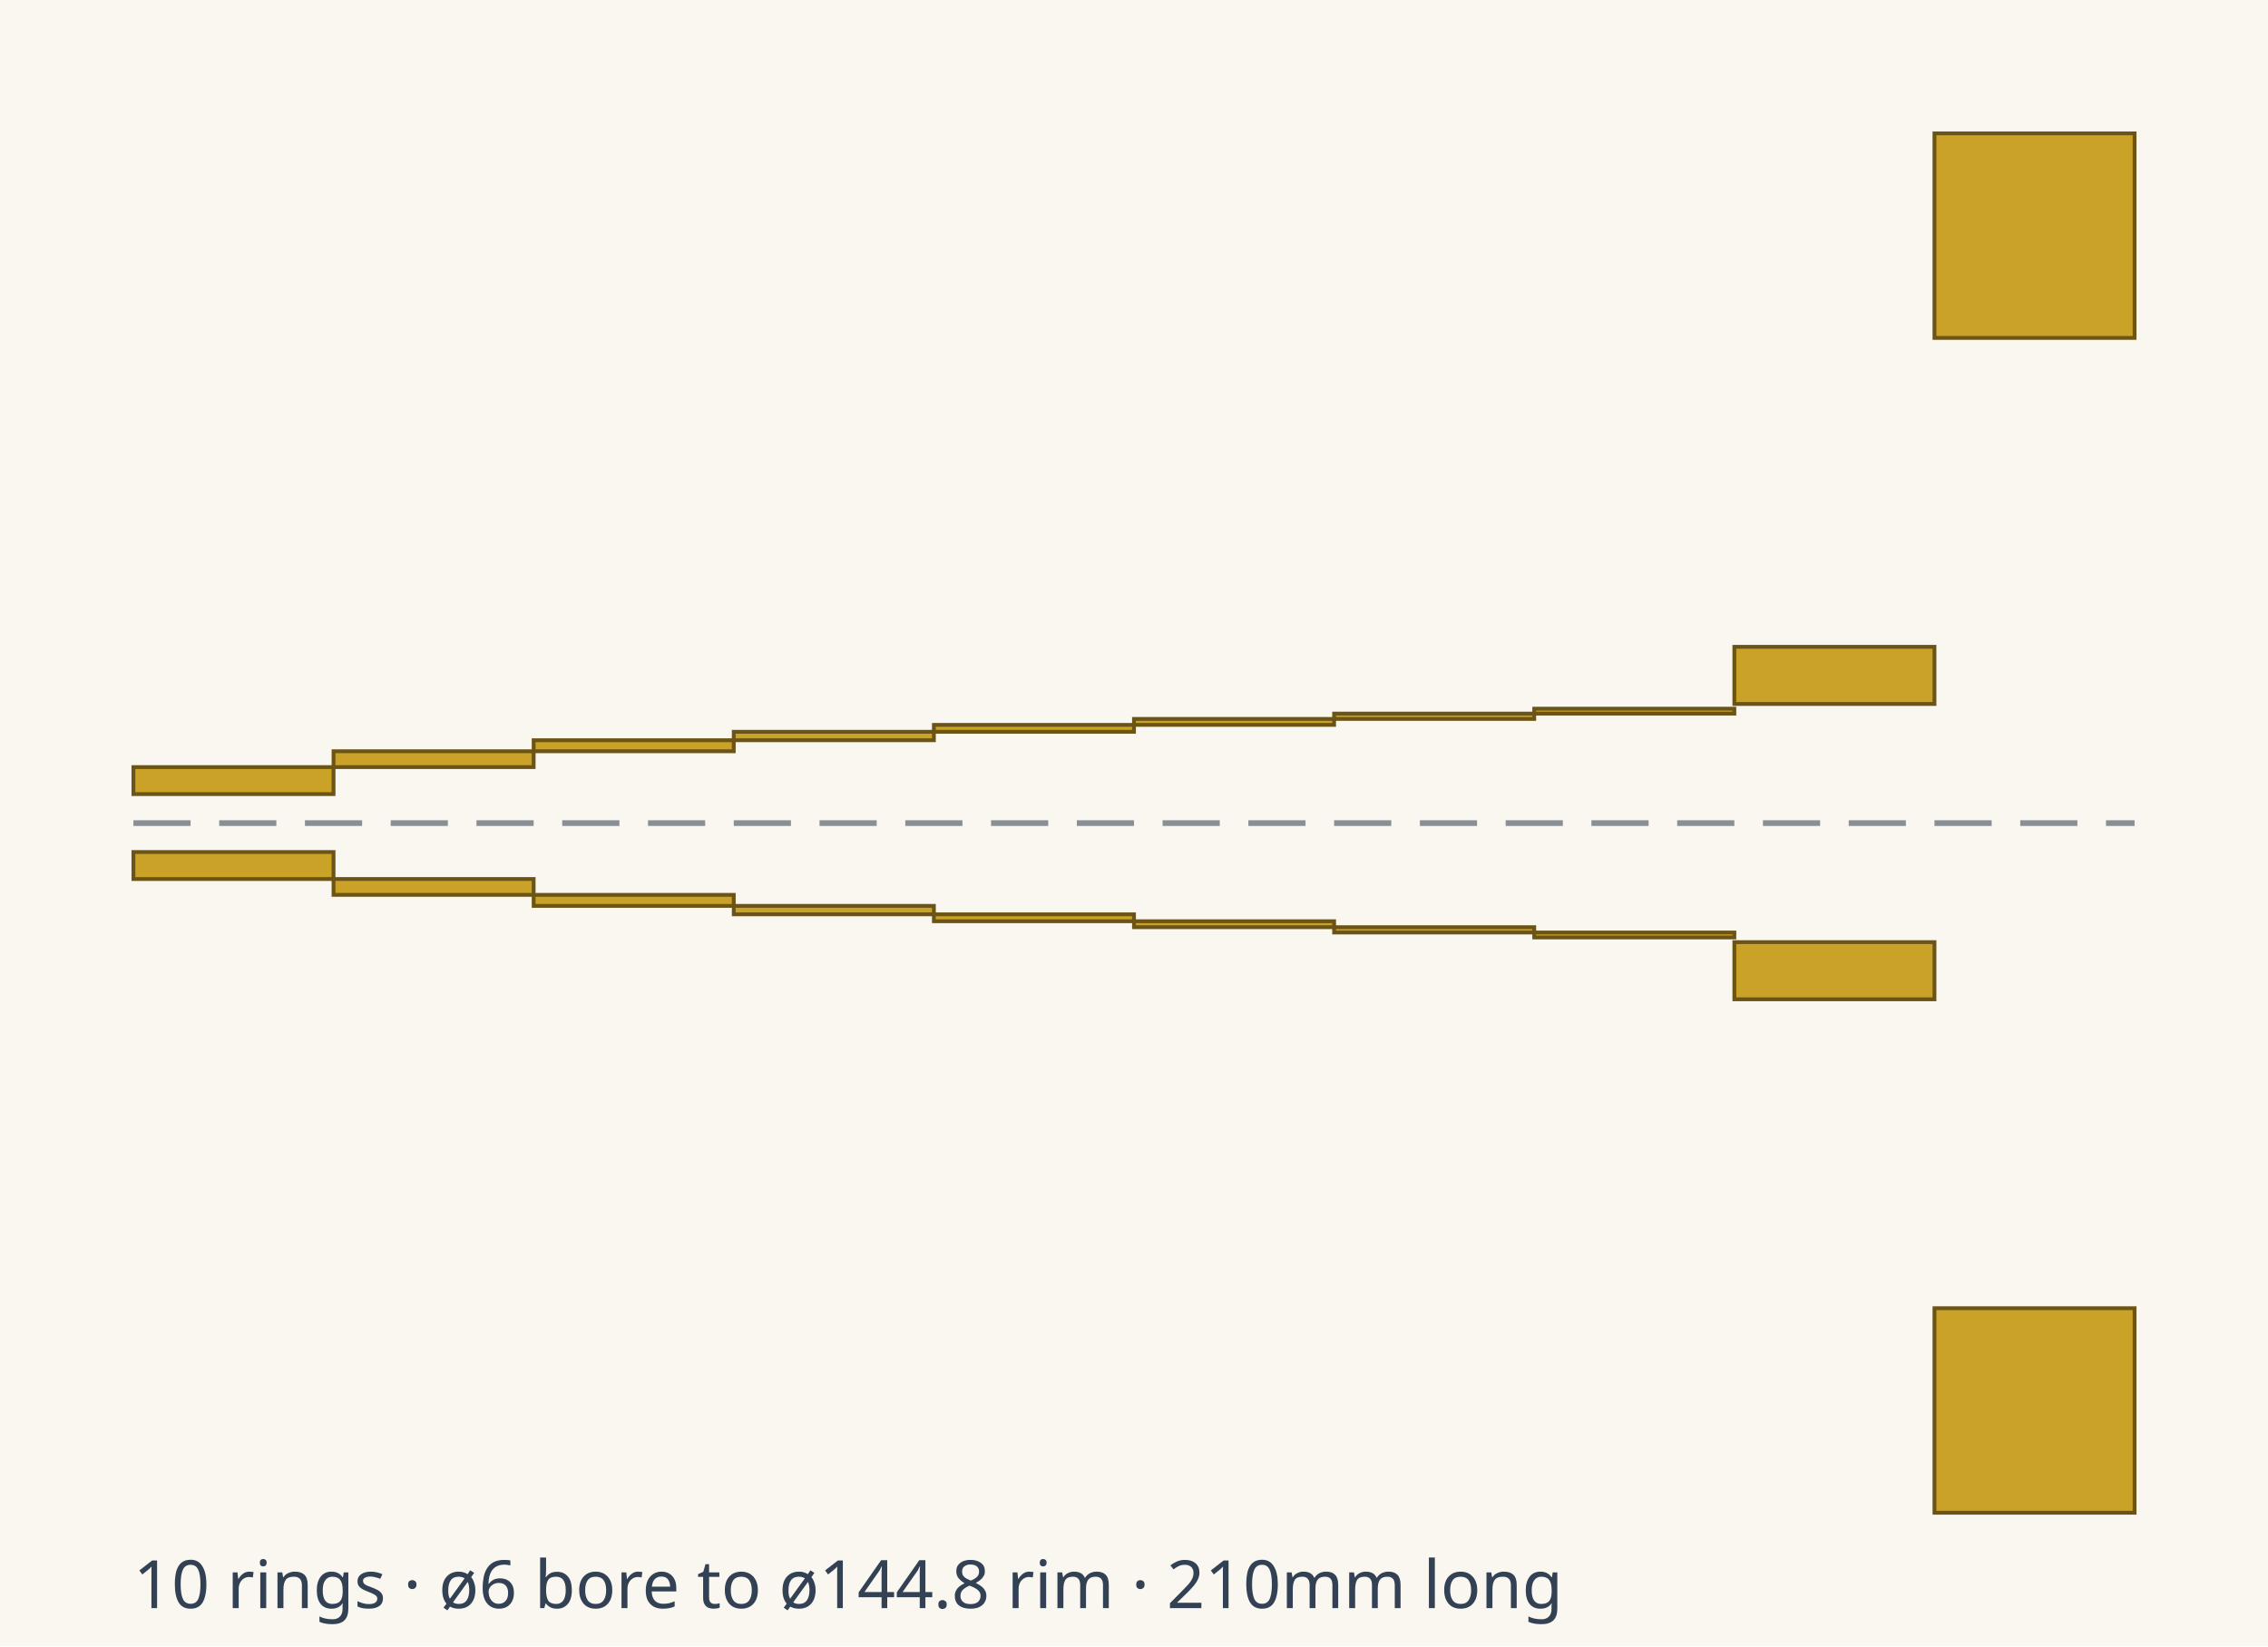
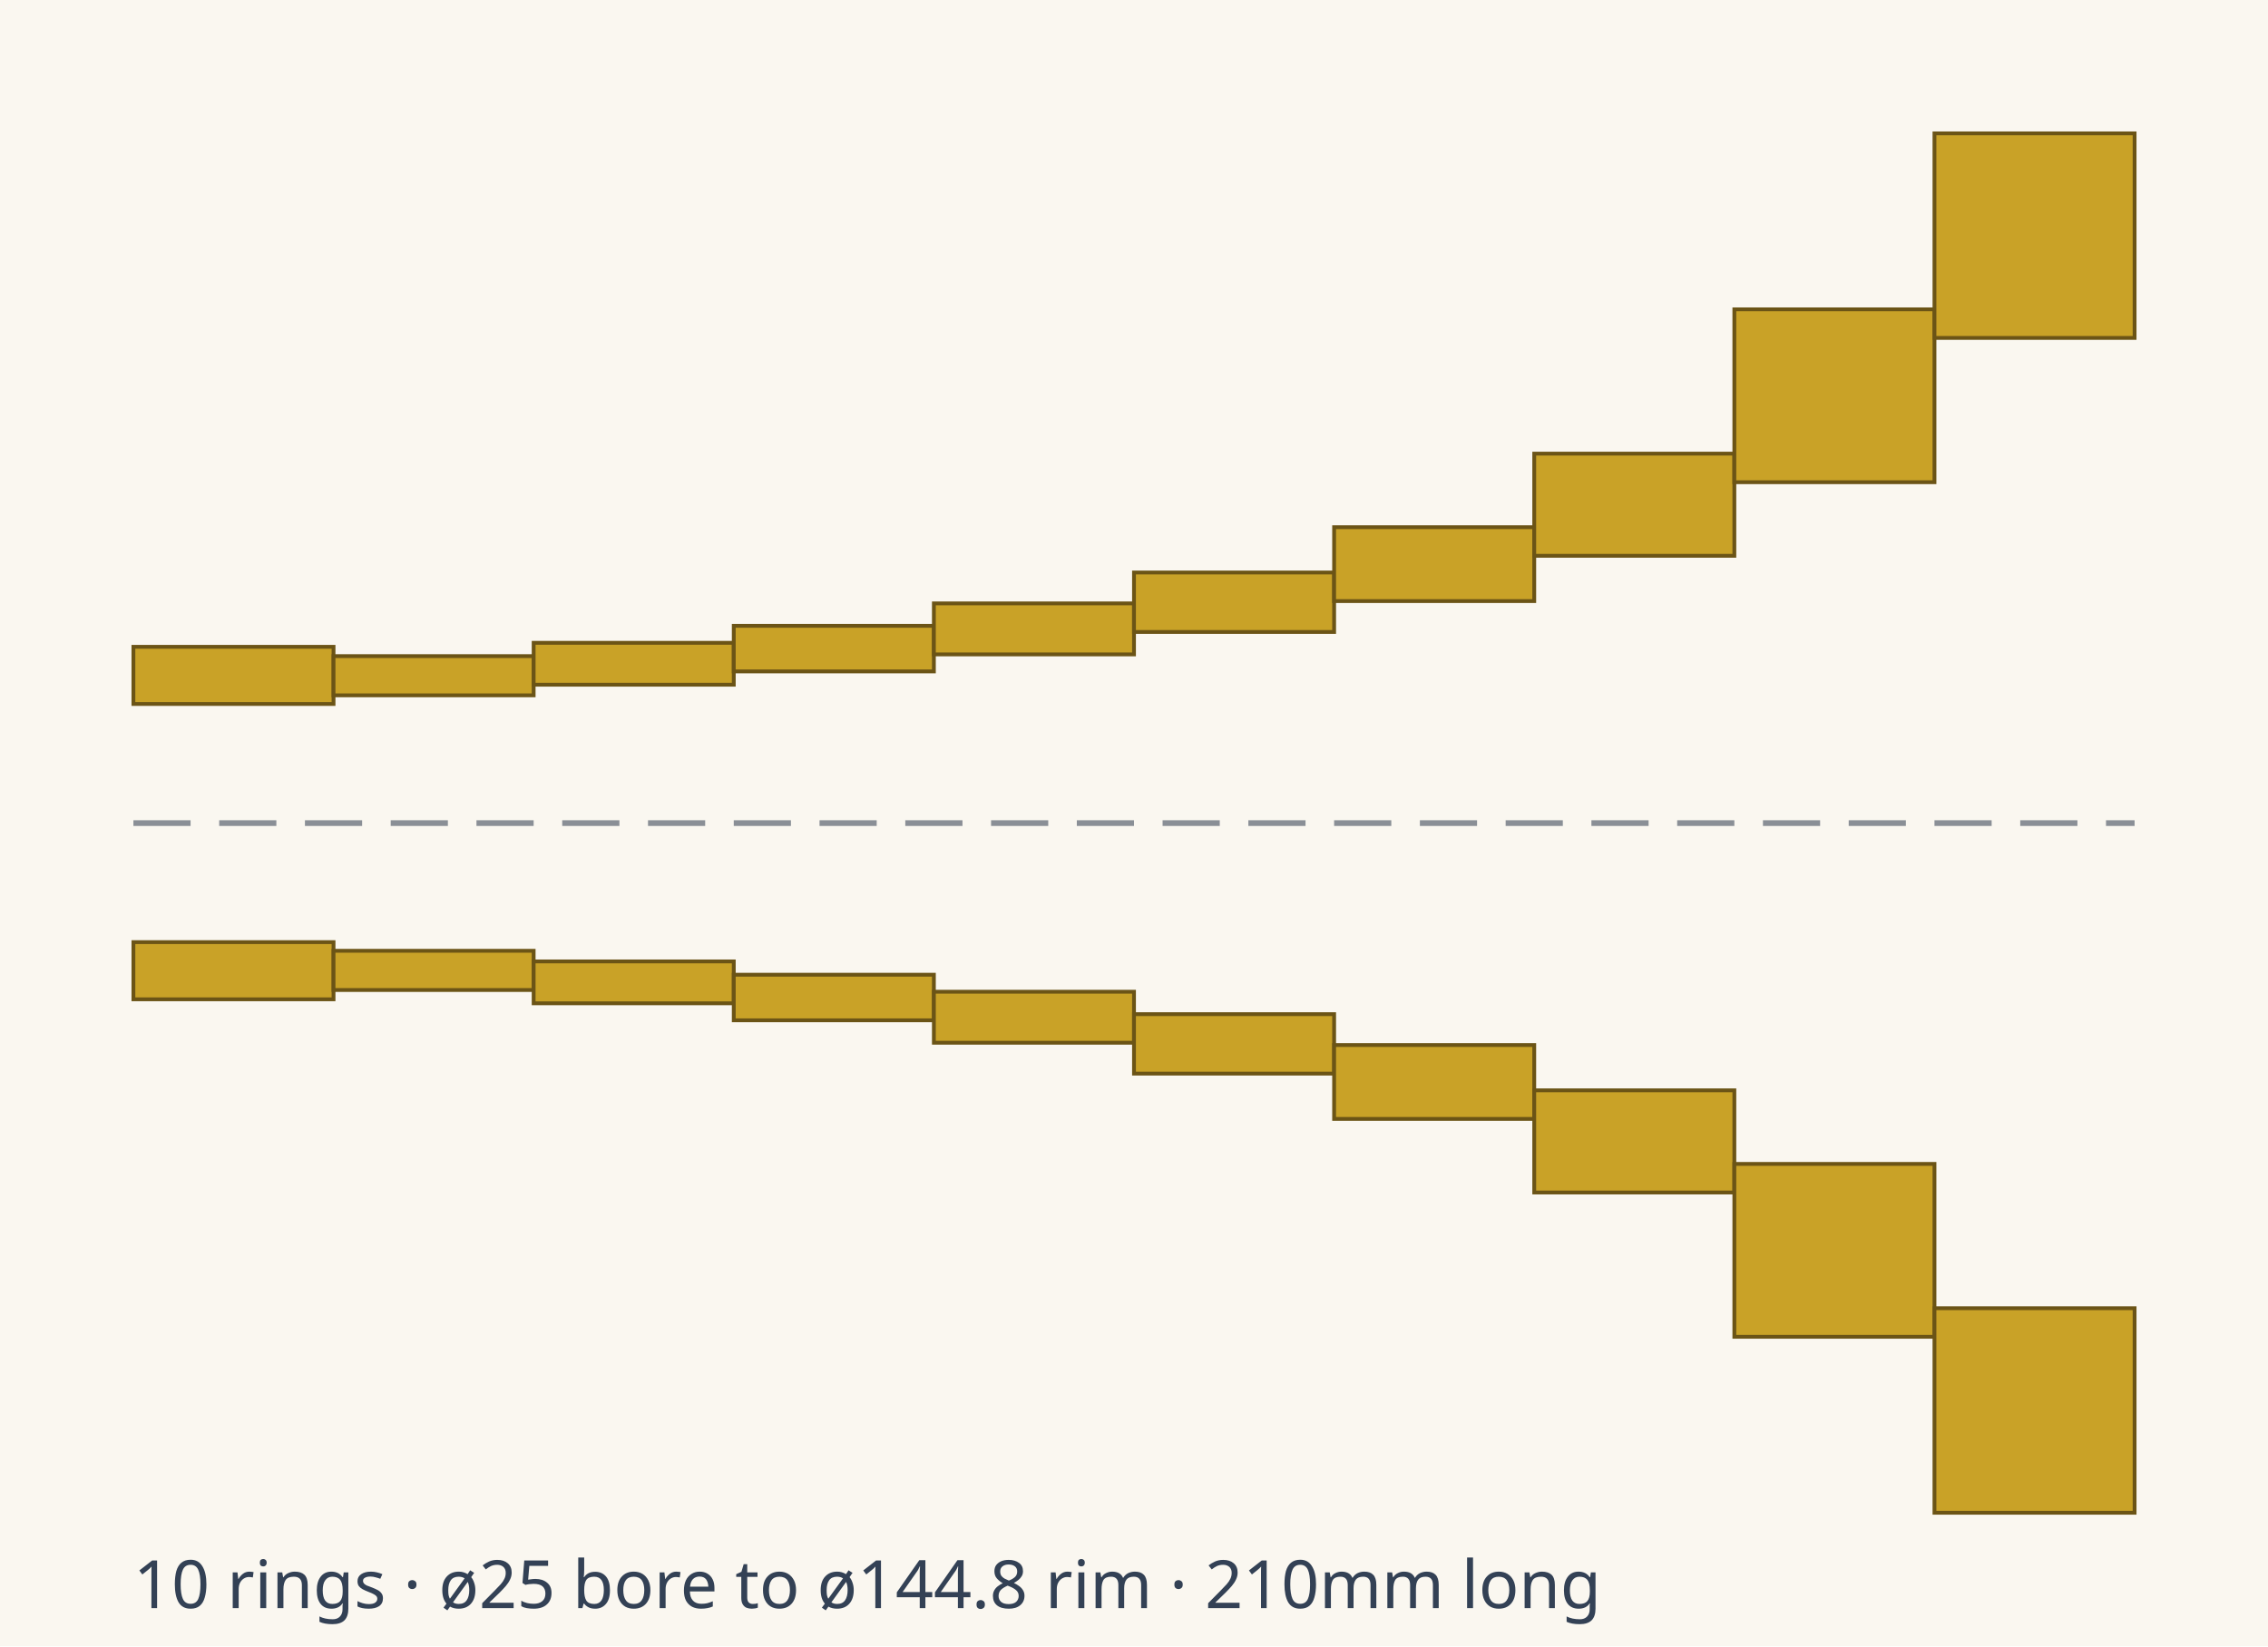
<svg xmlns="http://www.w3.org/2000/svg" width="238.0mm" height="172.8mm" viewBox="0 0 238.0 172.8" role="img" aria-label="Axial section of a 10-ring bell: the bore climbing one staircase and the outside another, wall between them">
  <rect width="238.0" height="172.8" fill="#faf7f0" />
-   <rect x="14.000" y="80.521" width="21.000" height="2.834" fill="#c9a227" stroke="#6b5416" stroke-width="0.4" />
-   <rect x="14.000" y="89.436" width="21.000" height="2.834" fill="#c9a227" stroke="#6b5416" stroke-width="0.4" />
-   <rect x="35.000" y="78.858" width="21.000" height="1.663" fill="#c9a227" stroke="#6b5416" stroke-width="0.4" />
-   <rect x="35.000" y="92.269" width="21.000" height="1.663" fill="#c9a227" stroke="#6b5416" stroke-width="0.4" />
-   <rect x="56.000" y="77.701" width="21.000" height="1.157" fill="#c9a227" stroke="#6b5416" stroke-width="0.4" />
-   <rect x="56.000" y="93.933" width="21.000" height="1.157" fill="#c9a227" stroke="#6b5416" stroke-width="0.4" />
-   <rect x="77.000" y="76.815" width="21.000" height="0.886" fill="#c9a227" stroke="#6b5416" stroke-width="0.4" />
-   <rect x="77.000" y="95.089" width="21.000" height="0.886" fill="#c9a227" stroke="#6b5416" stroke-width="0.4" />
-   <rect x="98.000" y="76.090" width="21.000" height="0.725" fill="#c9a227" stroke="#6b5416" stroke-width="0.4" />
-   <rect x="98.000" y="95.976" width="21.000" height="0.725" fill="#c9a227" stroke="#6b5416" stroke-width="0.4" />
-   <rect x="119.000" y="75.465" width="21.000" height="0.624" fill="#c9a227" stroke="#6b5416" stroke-width="0.4" />
-   <rect x="119.000" y="96.701" width="21.000" height="0.624" fill="#c9a227" stroke="#6b5416" stroke-width="0.4" />
-   <rect x="140.000" y="74.906" width="21.000" height="0.559" fill="#c9a227" stroke="#6b5416" stroke-width="0.4" />
-   <rect x="140.000" y="97.325" width="21.000" height="0.559" fill="#c9a227" stroke="#6b5416" stroke-width="0.4" />
-   <rect x="161.000" y="74.389" width="21.000" height="0.518" fill="#c9a227" stroke="#6b5416" stroke-width="0.4" />
-   <rect x="161.000" y="97.884" width="21.000" height="0.518" fill="#c9a227" stroke="#6b5416" stroke-width="0.4" />
-   <rect x="182.000" y="67.895" width="21.000" height="6.000" fill="#c9a227" stroke="#6b5416" stroke-width="0.4" />
-   <rect x="182.000" y="98.895" width="21.000" height="6.000" fill="#c9a227" stroke="#6b5416" stroke-width="0.4" />
+   <rect x="14.000" y="67.895" width="21.000" height="6.000" fill="#c9a227" stroke="#6b5416" stroke-width="0.4" />
+   <rect x="14.000" y="98.895" width="21.000" height="6.000" fill="#c9a227" stroke="#6b5416" stroke-width="0.4" />
+   <rect x="35.000" y="68.872" width="21.000" height="4.116" fill="#c9a227" stroke="#6b5416" stroke-width="0.4" />
+   <rect x="35.000" y="99.803" width="21.000" height="4.116" fill="#c9a227" stroke="#6b5416" stroke-width="0.4" />
+   <rect x="56.000" y="67.476" width="21.000" height="4.396" fill="#c9a227" stroke="#6b5416" stroke-width="0.4" />
+   <rect x="56.000" y="100.919" width="21.000" height="4.396" fill="#c9a227" stroke="#6b5416" stroke-width="0.4" />
+   <rect x="77.000" y="65.691" width="21.000" height="4.785" fill="#c9a227" stroke="#6b5416" stroke-width="0.4" />
+   <rect x="77.000" y="102.315" width="21.000" height="4.785" fill="#c9a227" stroke="#6b5416" stroke-width="0.4" />
+   <rect x="98.000" y="63.337" width="21.000" height="5.354" fill="#c9a227" stroke="#6b5416" stroke-width="0.4" />
+   <rect x="98.000" y="104.100" width="21.000" height="5.354" fill="#c9a227" stroke="#6b5416" stroke-width="0.4" />
+   <rect x="119.000" y="60.095" width="21.000" height="6.241" fill="#c9a227" stroke="#6b5416" stroke-width="0.4" />
+   <rect x="119.000" y="106.454" width="21.000" height="6.241" fill="#c9a227" stroke="#6b5416" stroke-width="0.4" />
+   <rect x="140.000" y="55.340" width="21.000" height="7.755" fill="#c9a227" stroke="#6b5416" stroke-width="0.4" />
+   <rect x="140.000" y="109.695" width="21.000" height="7.755" fill="#c9a227" stroke="#6b5416" stroke-width="0.4" />
+   <rect x="161.000" y="47.617" width="21.000" height="10.723" fill="#c9a227" stroke="#6b5416" stroke-width="0.4" />
+   <rect x="161.000" y="114.451" width="21.000" height="10.723" fill="#c9a227" stroke="#6b5416" stroke-width="0.4" />
+   <rect x="182.000" y="32.471" width="21.000" height="18.146" fill="#c9a227" stroke="#6b5416" stroke-width="0.4" />
+   <rect x="182.000" y="122.174" width="21.000" height="18.146" fill="#c9a227" stroke="#6b5416" stroke-width="0.4" />
  <rect x="203.000" y="14.000" width="21.000" height="21.471" fill="#c9a227" stroke="#6b5416" stroke-width="0.4" />
  <rect x="203.000" y="137.320" width="21.000" height="21.471" fill="#c9a227" stroke="#6b5416" stroke-width="0.4" />
  <line x1="14.0" y1="86.4" x2="224.0" y2="86.4" stroke="#8a8f96" stroke-width="0.6" stroke-dasharray="6 3" />
-   <text x="14.0" y="168.8" font-family="ui-sans-serif,system-ui,sans-serif" font-size="7" fill="#334155">10 rings · ø6 bore to ø144.8 rim · 210mm long</text>
+   <text x="14.0" y="168.8" font-family="ui-sans-serif,system-ui,sans-serif" font-size="7" fill="#334155">10 rings · ø25 bore to ø144.8 rim · 210mm long</text>
</svg>
